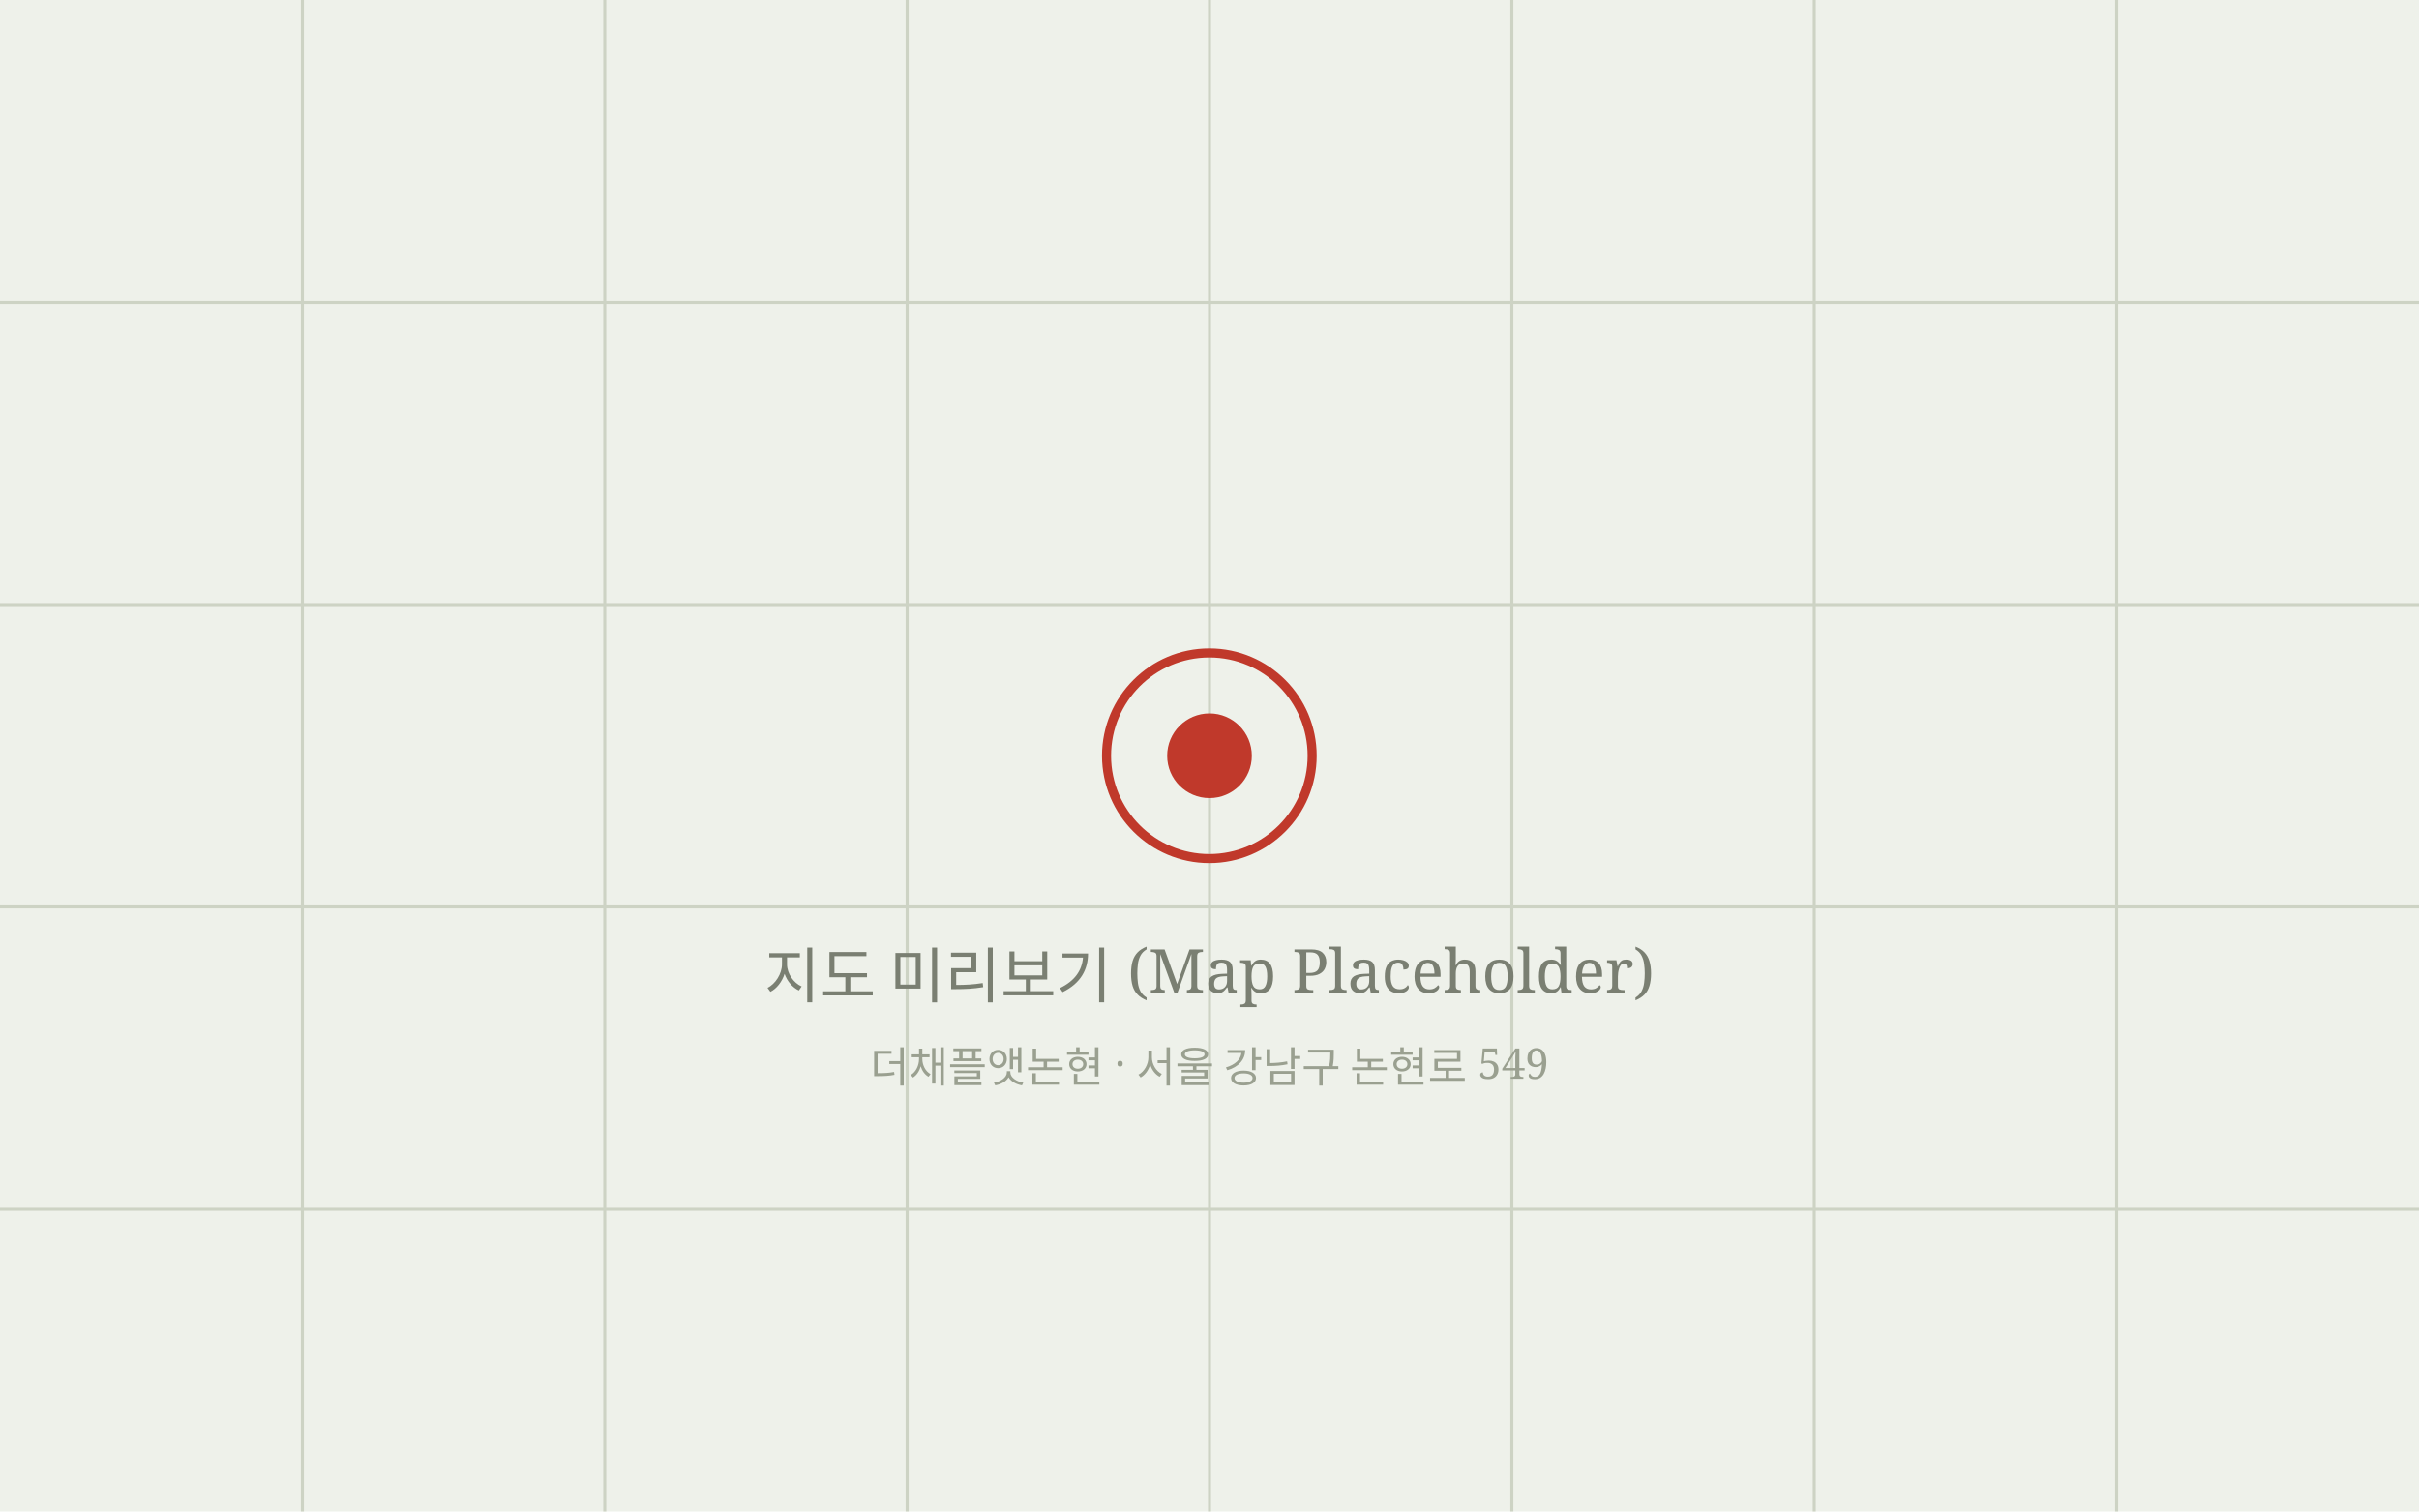
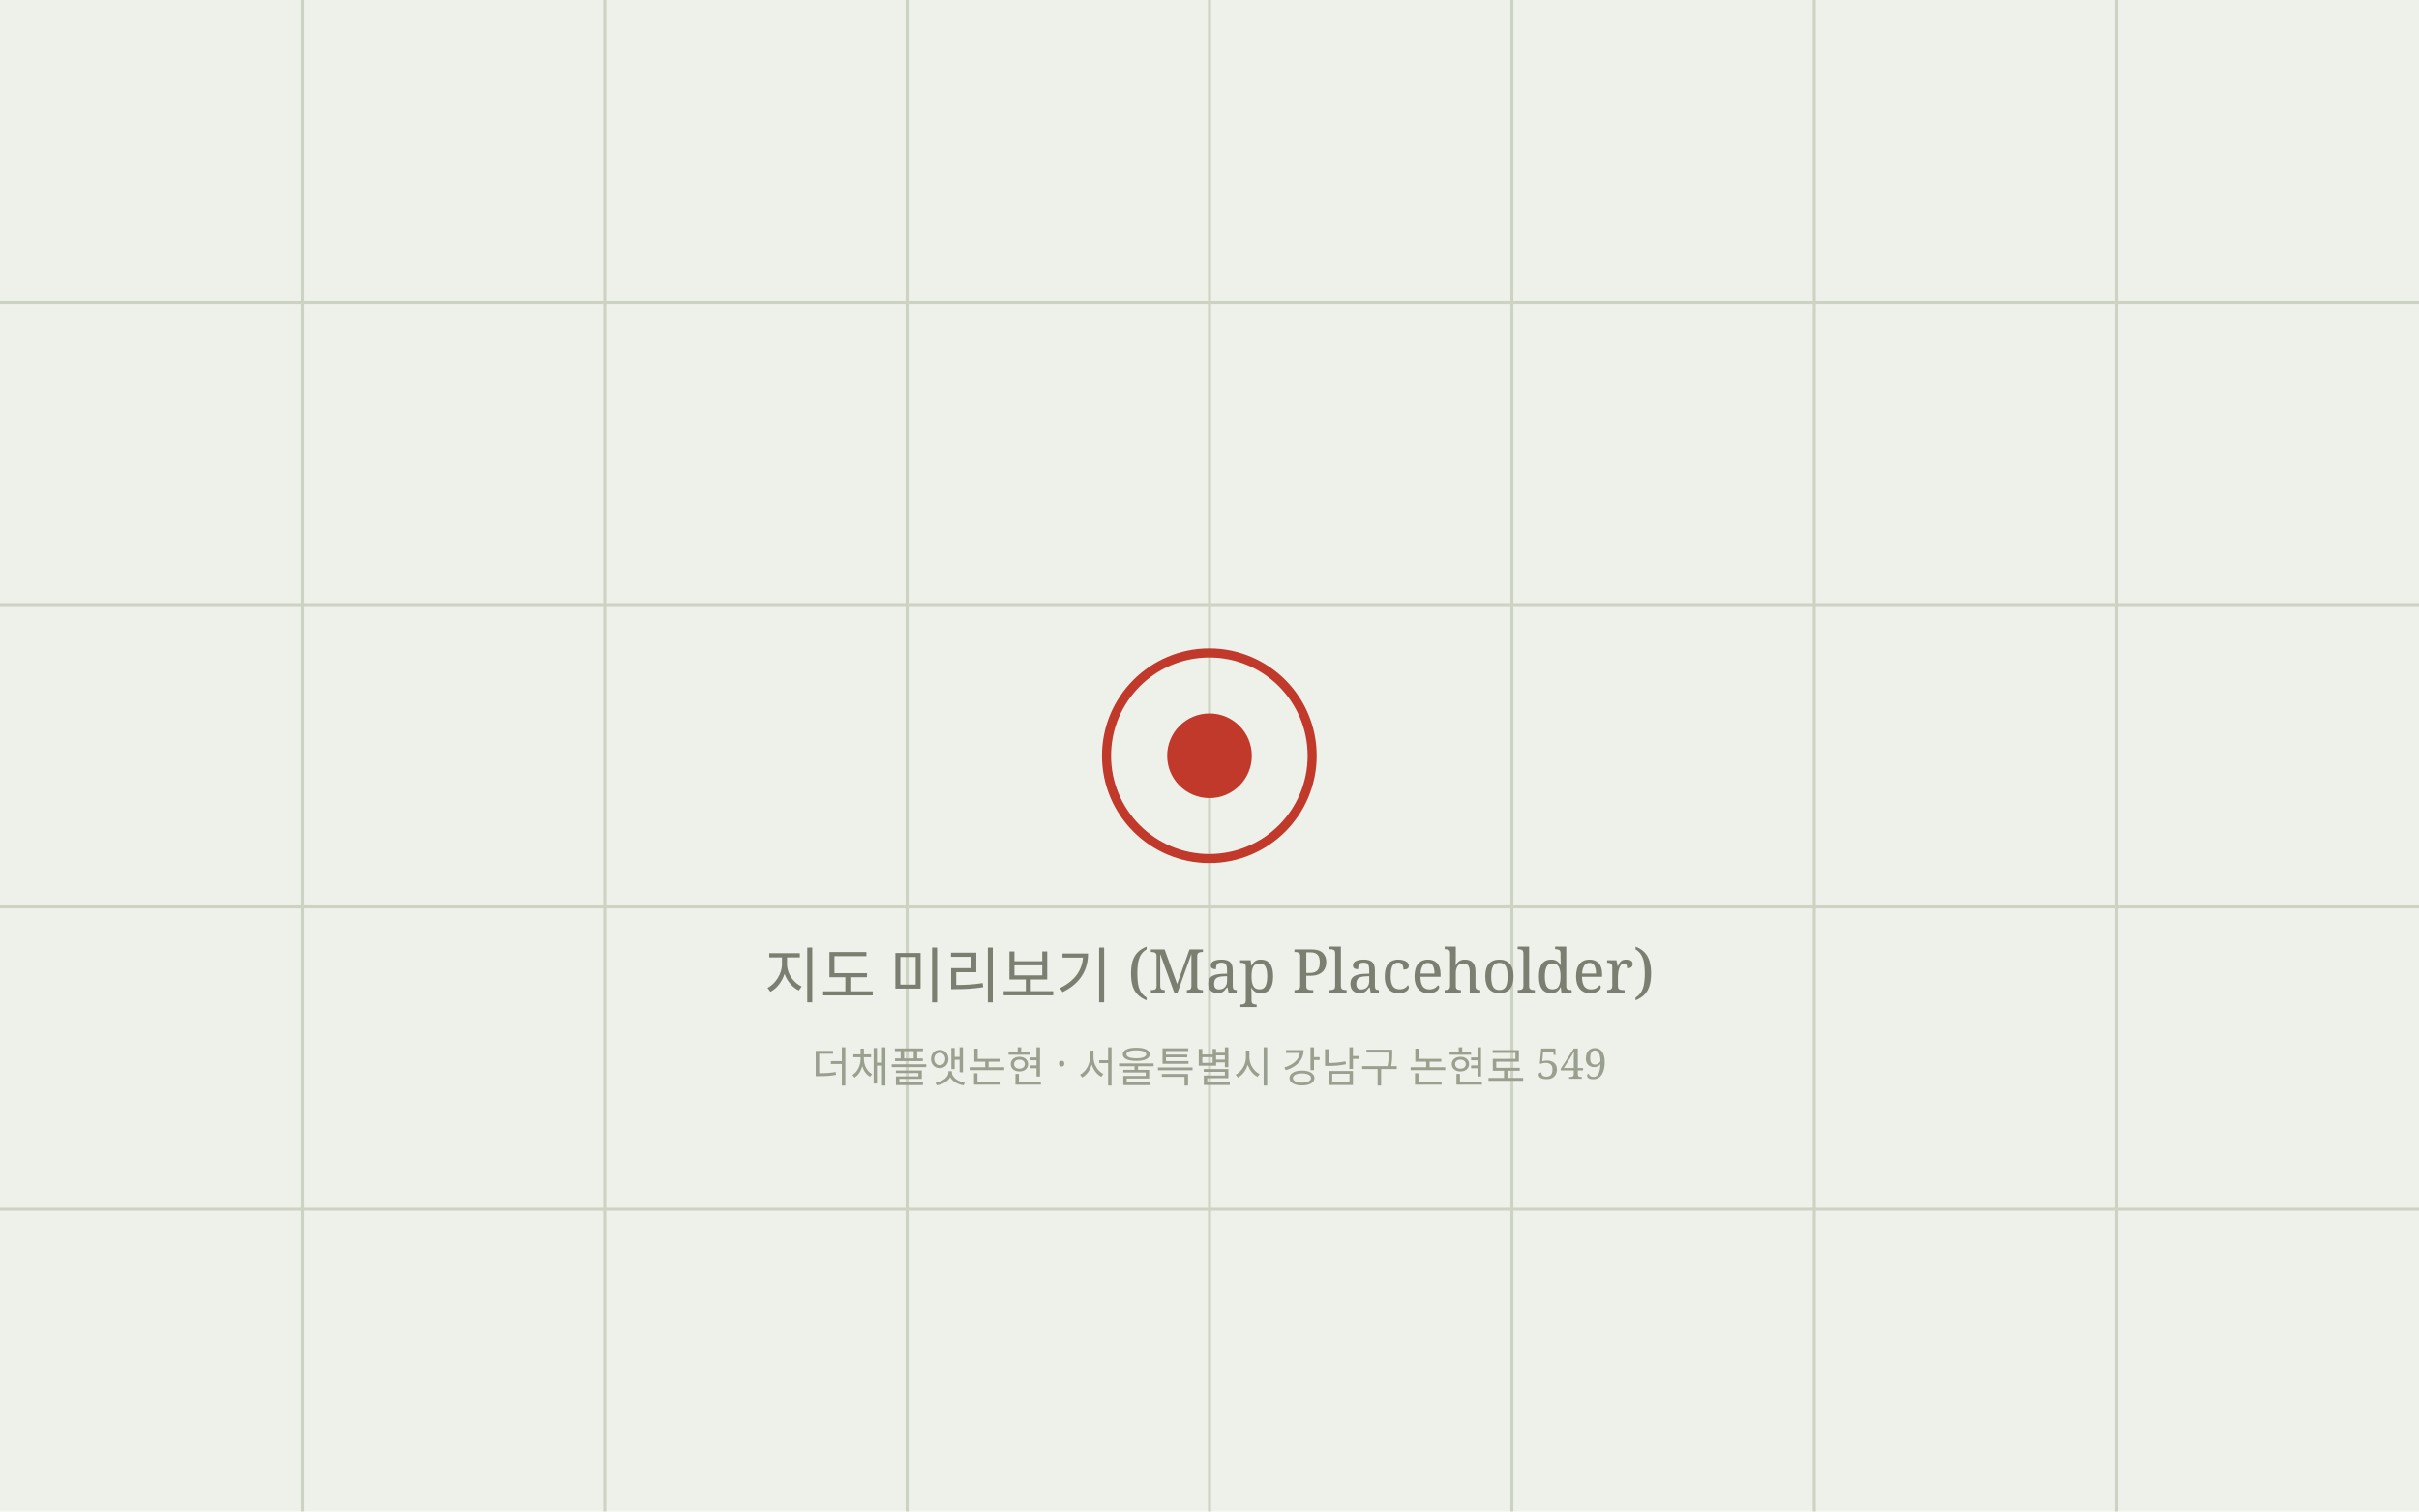
<svg xmlns="http://www.w3.org/2000/svg" width="800" height="500" viewBox="0 0 800 500">
  <rect width="800" height="500" fill="#eef1ea" />
  <g stroke="#cdd3c4" stroke-width="1">
    <line x1="0" y1="100" x2="800" y2="100" />
    <line x1="0" y1="200" x2="800" y2="200" />
    <line x1="0" y1="300" x2="800" y2="300" />
    <line x1="0" y1="400" x2="800" y2="400" />
    <line x1="100" y1="0" x2="100" y2="500" />
    <line x1="200" y1="0" x2="200" y2="500" />
    <line x1="300" y1="0" x2="300" y2="500" />
    <line x1="400" y1="0" x2="400" y2="500" />
    <line x1="500" y1="0" x2="500" y2="500" />
    <line x1="600" y1="0" x2="600" y2="500" />
    <line x1="700" y1="0" x2="700" y2="500" />
  </g>
  <circle cx="400" cy="250" r="14" fill="#c0392b" />
  <path d="M400 250 m0 -34 a34 34 0 1 1 -0.1 0 z" fill="none" stroke="#c0392b" stroke-width="3" />
  <text x="400" y="330" font-family="Georgia, serif" font-size="20" fill="#7a7f72" text-anchor="middle">지도 미리보기 (Map Placeholder)</text>
-   <text x="400" y="358" font-family="Georgia, serif" font-size="14" fill="#9aa090" text-anchor="middle">더채플앳논현 · 서울 강남구 논현로 549</text>
+   <text x="400" y="358" font-family="Georgia, serif" font-size="14" fill="#9aa090" text-anchor="middle">더채플앳논현 · 서울특별시 강남구 논현로 549</text>
</svg>
